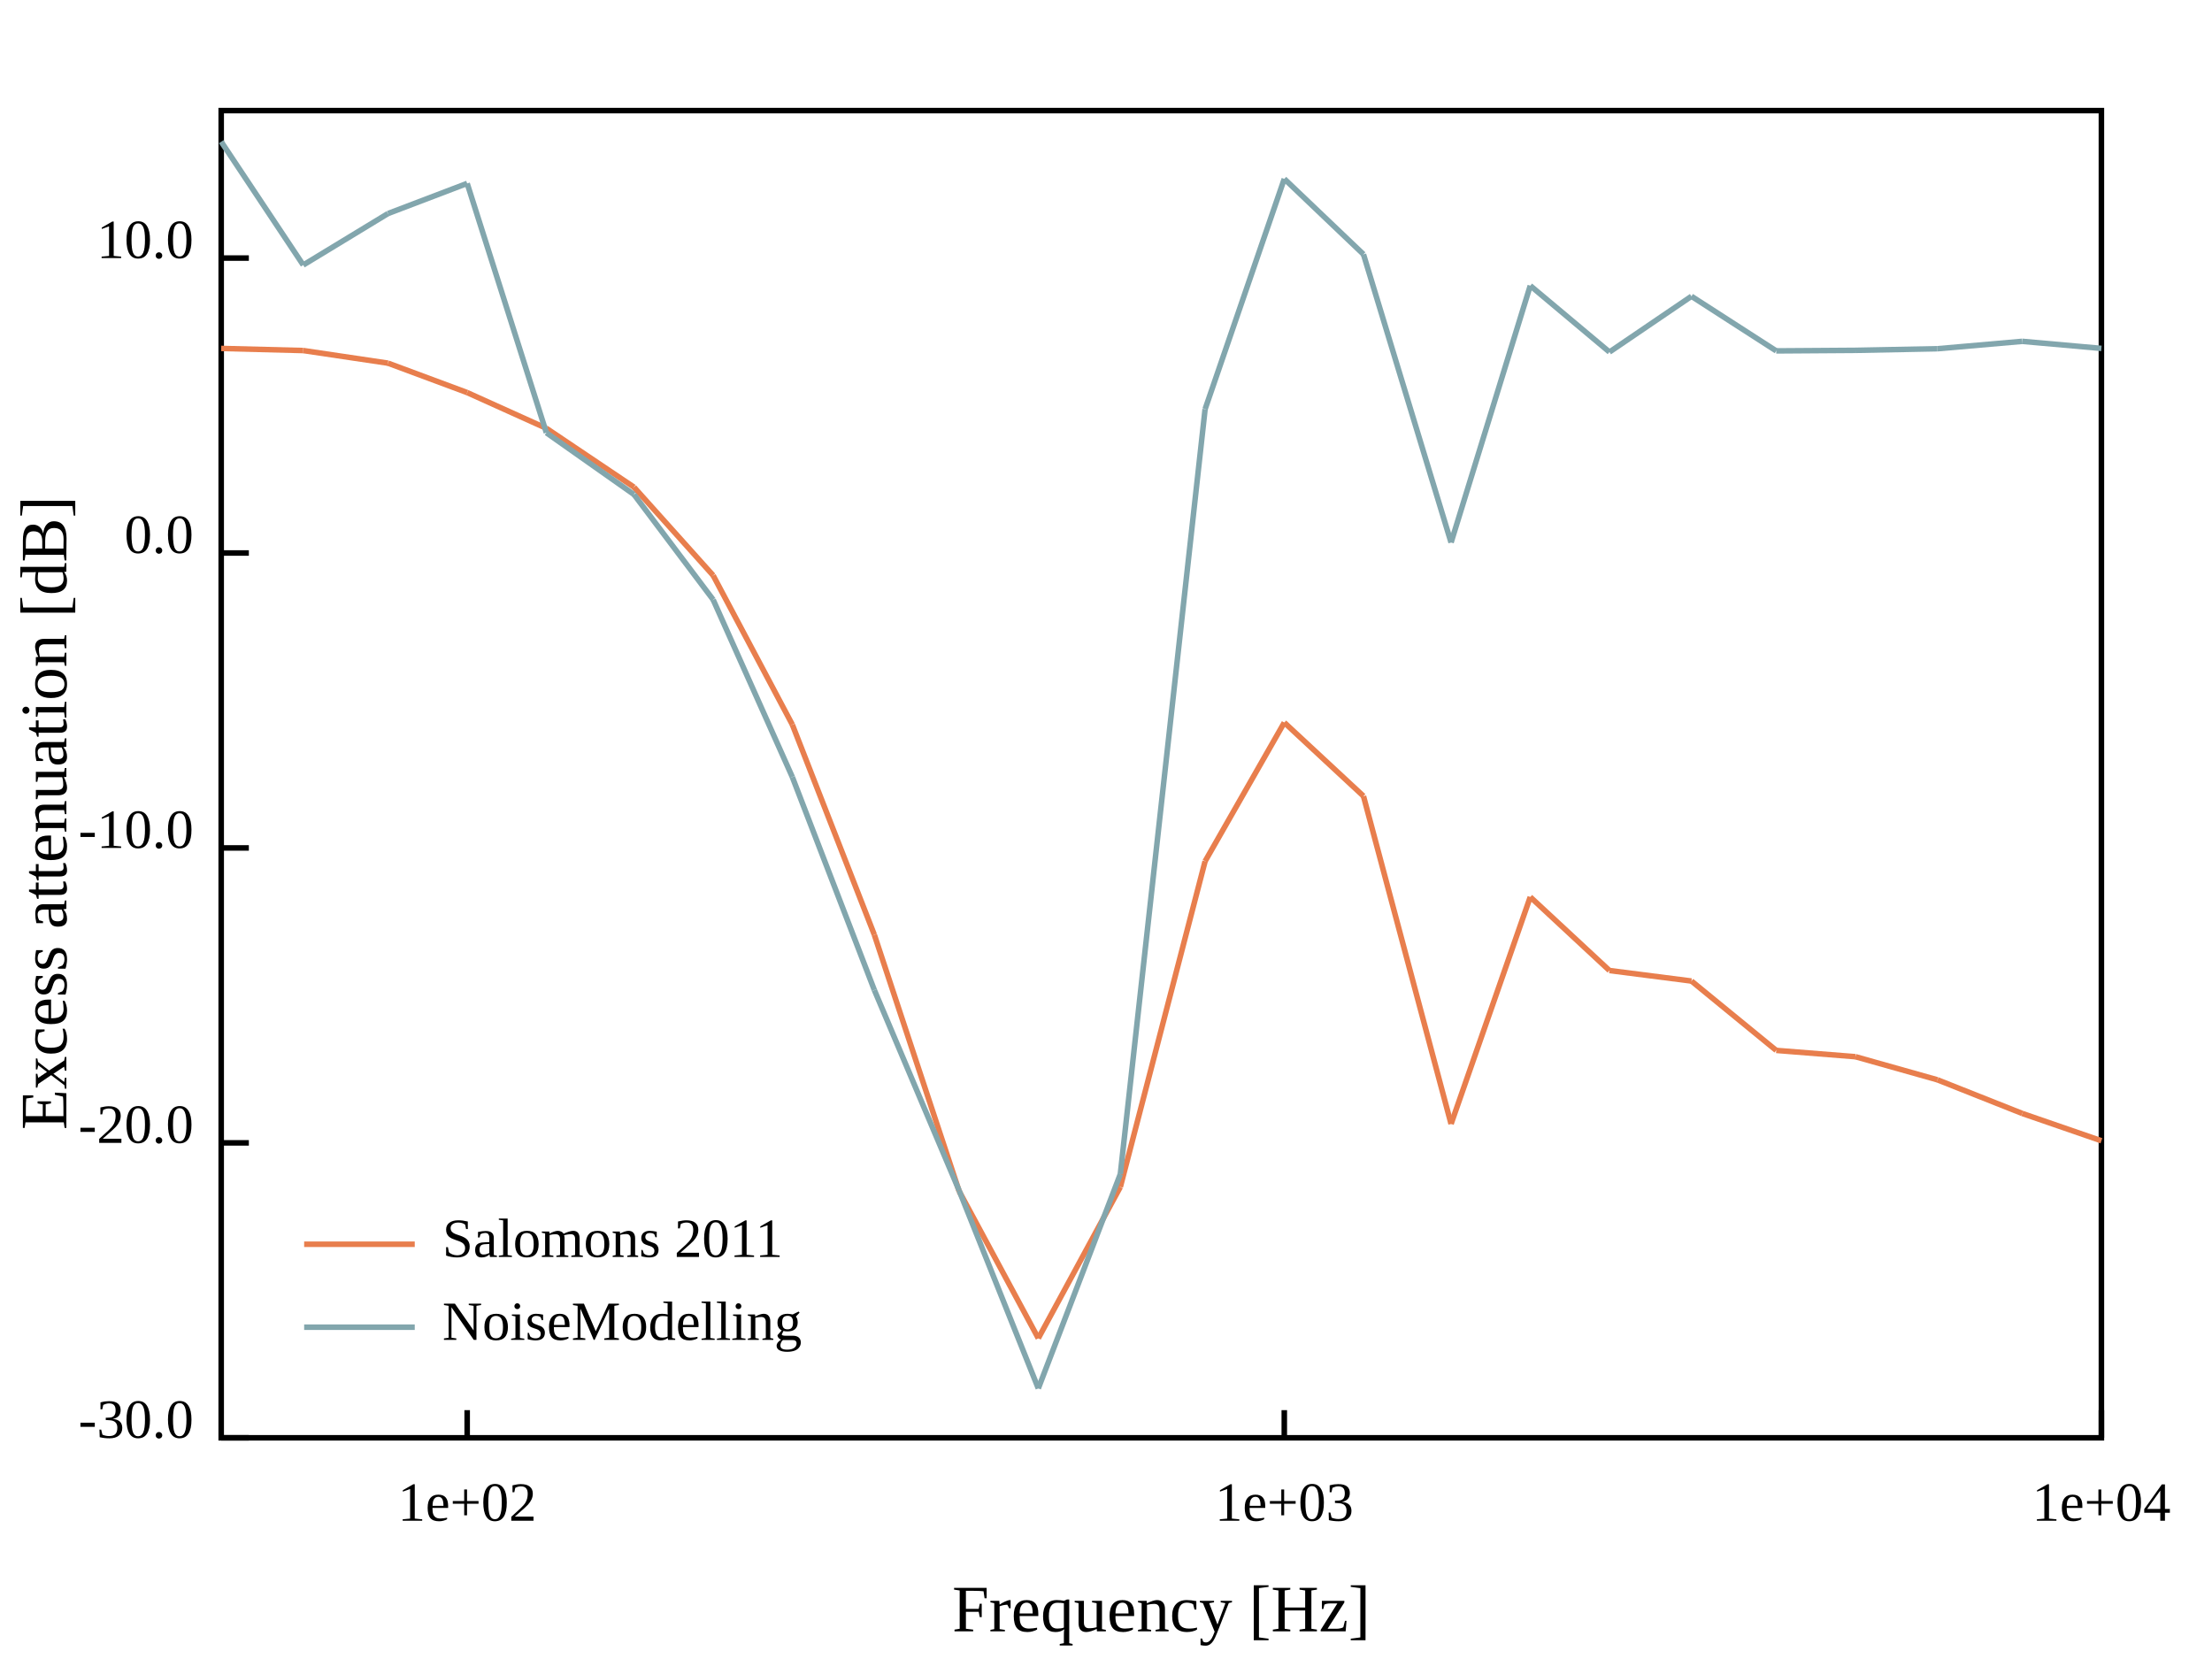
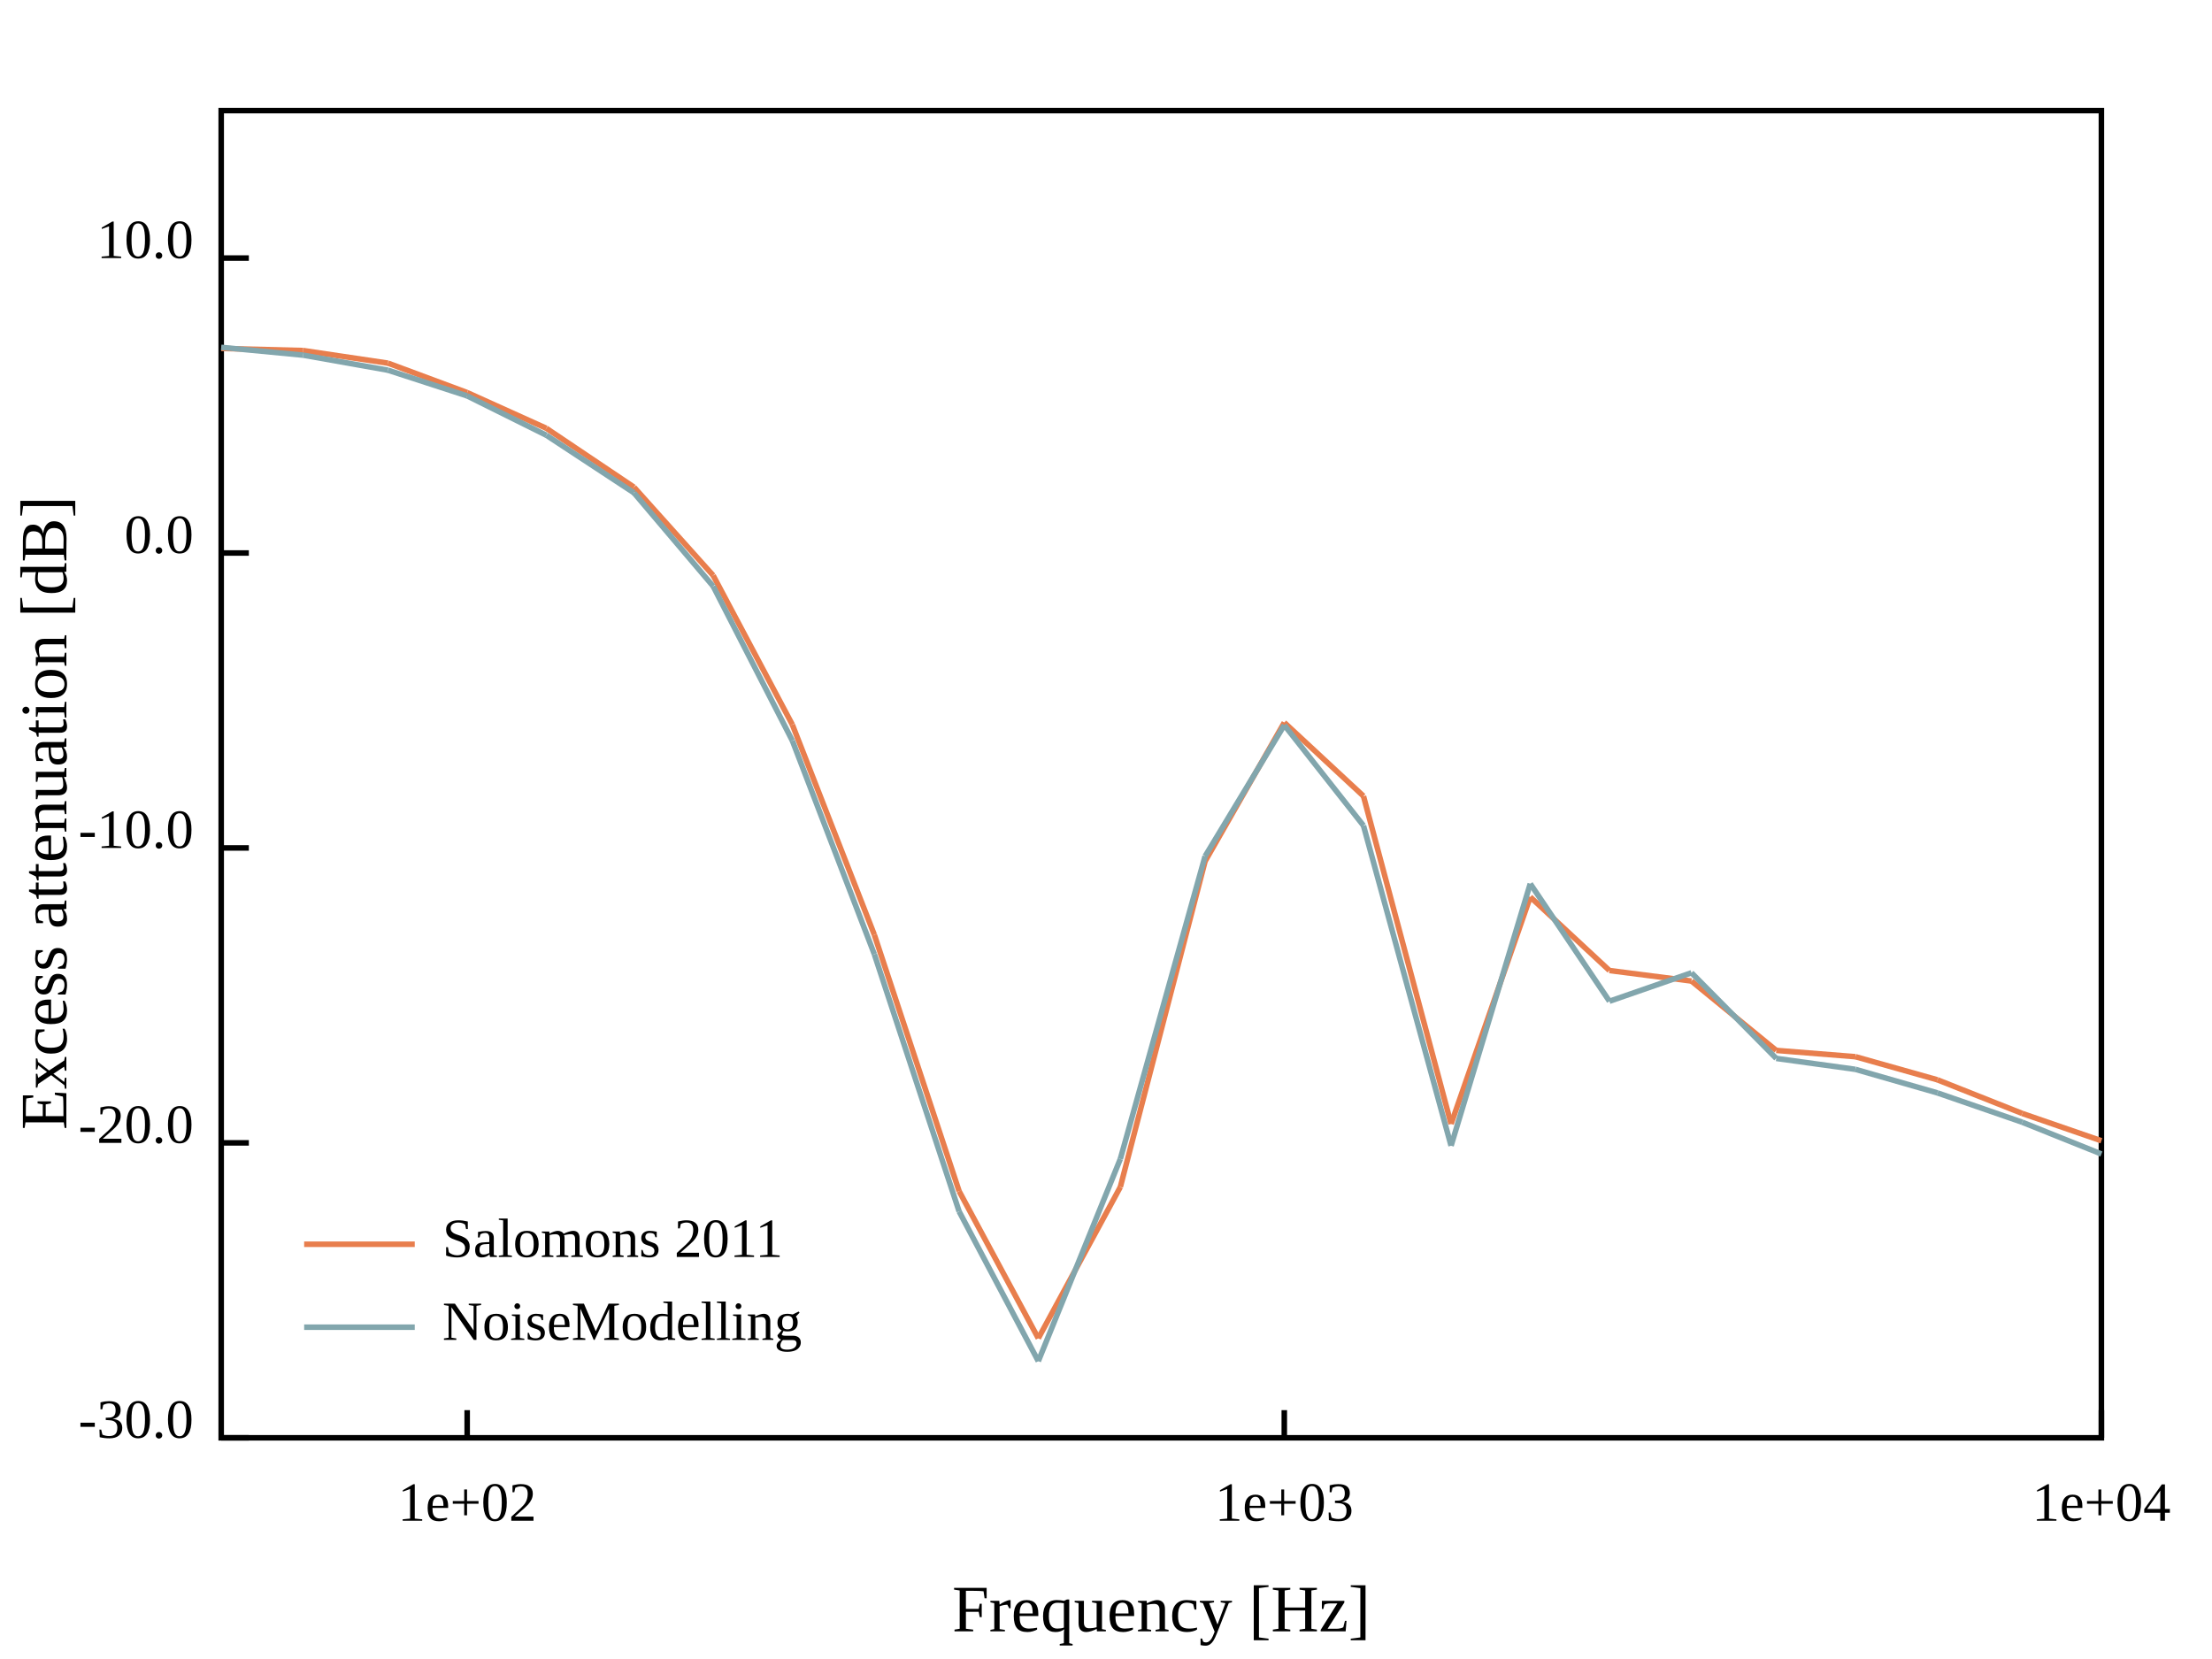
<svg xmlns="http://www.w3.org/2000/svg" height="300" width="400">
  <rect width="400" height="300" x="0" y="0" style="fill:white; stroke:none" />
  <rect width="340" height="240" x="40" y="20" style="fill:none; stroke-width:1;stroke:black" />
  <line x1="40" y1="260" x2="45" y2="260" style="fill:none; stroke-width:1; stroke:black" />
  <text x="35" y="260" text-anchor="end" style="stroke:none; fill:black; font-size:smaller">-30.0</text>
  <line x1="40" y1="206.667" x2="45" y2="206.667" style="fill:none; stroke-width:1; stroke:black" />
  <text x="35" y="206.667" text-anchor="end" style="stroke:none; fill:black; font-size:smaller">-20.0</text>
  <line x1="40" y1="153.333" x2="45" y2="153.333" style="fill:none; stroke-width:1; stroke:black" />
  <text x="35" y="153.333" text-anchor="end" style="stroke:none; fill:black; font-size:smaller">-10.0</text>
  <line x1="40" y1="100" x2="45" y2="100" style="fill:none; stroke-width:1; stroke:black" />
  <text x="35" y="100" text-anchor="end" style="stroke:none; fill:black; font-size:smaller">0.0</text>
  <line x1="40" y1="46.667" x2="45" y2="46.667" style="fill:none; stroke-width:1; stroke:black" />
  <text x="35" y="46.667" text-anchor="end" style="stroke:none; fill:black; font-size:smaller">10.0</text>
  <line x1="84.48" y1="260" x2="84.48" y2="255" style="fill:none; stroke-width:1; stroke:black" />
  <text x="84.48" y="275" text-anchor="middle" style="stroke:none; fill:black; font-size:smaller">1e+02</text>
  <line x1="232.24" y1="260" x2="232.24" y2="255" style="fill:none; stroke-width:1; stroke:black" />
  <text x="232.24" y="275" text-anchor="middle" style="stroke:none; fill:black; font-size:smaller">1e+03</text>
  <line x1="380" y1="260" x2="380" y2="255" style="fill:none; stroke-width:1; stroke:black" />
  <text x="380" y="275" text-anchor="middle" style="stroke:none; fill:black; font-size:smaller">1e+04</text>
  <line x1="40" y1="63.009" x2="54.831" y2="63.389" style="fill:none; stroke-width:1; stroke:rgb(232,126,77)" />
  <line x1="54.831" y1="63.389" x2="70.161" y2="65.669" style="fill:none; stroke-width:1; stroke:rgb(232,126,77)" />
  <line x1="70.161" y1="65.669" x2="84.48" y2="70.99" style="fill:none; stroke-width:1; stroke:rgb(232,126,77)" />
  <line x1="84.48" y1="70.99" x2="98.8" y2="77.451" style="fill:none; stroke-width:1; stroke:rgb(232,126,77)" />
  <line x1="98.8" y1="77.451" x2="114.641" y2="88.092" style="fill:none; stroke-width:1; stroke:rgb(232,126,77)" />
  <line x1="114.641" y1="88.092" x2="128.96" y2="104.054" style="fill:none; stroke-width:1; stroke:rgb(232,126,77)" />
  <line x1="128.96" y1="104.054" x2="143.28" y2="131.037" style="fill:none; stroke-width:1; stroke:rgb(232,126,77)" />
  <line x1="143.28" y1="131.037" x2="158.11" y2="169.042" style="fill:none; stroke-width:1; stroke:rgb(232,126,77)" />
  <line x1="158.11" y1="169.042" x2="173.441" y2="215.408" style="fill:none; stroke-width:1; stroke:rgb(232,126,77)" />
  <line x1="173.441" y1="215.408" x2="187.76" y2="242.011" style="fill:none; stroke-width:1; stroke:rgb(232,126,77)" />
  <line x1="187.76" y1="242.011" x2="202.591" y2="214.648" style="fill:none; stroke-width:1; stroke:rgb(232,126,77)" />
  <line x1="202.591" y1="214.648" x2="217.921" y2="155.74" style="fill:none; stroke-width:1; stroke:rgb(232,126,77)" />
  <line x1="217.921" y1="155.74" x2="232.24" y2="130.657" style="fill:none; stroke-width:1; stroke:rgb(232,126,77)" />
  <line x1="232.24" y1="130.657" x2="246.559" y2="143.959" style="fill:none; stroke-width:1; stroke:rgb(232,126,77)" />
  <line x1="246.559" y1="143.959" x2="262.401" y2="203.246" style="fill:none; stroke-width:1; stroke:rgb(232,126,77)" />
  <line x1="262.401" y1="203.246" x2="276.72" y2="162.201" style="fill:none; stroke-width:1; stroke:rgb(232,126,77)" />
  <line x1="276.72" y1="162.201" x2="291.04" y2="175.503" style="fill:none; stroke-width:1; stroke:rgb(232,126,77)" />
  <line x1="291.04" y1="175.503" x2="305.87" y2="177.403" style="fill:none; stroke-width:1; stroke:rgb(232,126,77)" />
  <line x1="305.87" y1="177.403" x2="321.2" y2="189.945" style="fill:none; stroke-width:1; stroke:rgb(232,126,77)" />
  <line x1="321.2" y1="189.945" x2="335.52" y2="191.085" style="fill:none; stroke-width:1; stroke:rgb(232,126,77)" />
  <line x1="335.52" y1="191.085" x2="350.351" y2="195.265" style="fill:none; stroke-width:1; stroke:rgb(232,126,77)" />
  <line x1="350.351" y1="195.265" x2="365.681" y2="201.346" style="fill:none; stroke-width:1; stroke:rgb(232,126,77)" />
  <line x1="365.681" y1="201.346" x2="380" y2="206.287" style="fill:none; stroke-width:1; stroke:rgb(232,126,77)" />
-   <line x1="40" y1="25.622" x2="54.831" y2="47.925" style="fill:none; stroke-width:1; stroke:rgb(130,166,173)" />
-   <line x1="54.831" y1="47.925" x2="70.161" y2="38.615" style="fill:none; stroke-width:1; stroke:rgb(130,166,173)" />
-   <line x1="70.161" y1="38.615" x2="84.48" y2="33.164" style="fill:none; stroke-width:1; stroke:rgb(130,166,173)" />
-   <line x1="84.48" y1="33.164" x2="98.8" y2="78.253" style="fill:none; stroke-width:1; stroke:rgb(130,166,173)" />
-   <line x1="98.8" y1="78.253" x2="114.641" y2="89.419" style="fill:none; stroke-width:1; stroke:rgb(130,166,173)" />
-   <line x1="114.641" y1="89.419" x2="128.96" y2="108.444" style="fill:none; stroke-width:1; stroke:rgb(130,166,173)" />
-   <line x1="128.96" y1="108.444" x2="143.28" y2="140.516" style="fill:none; stroke-width:1; stroke:rgb(130,166,173)" />
-   <line x1="143.28" y1="140.516" x2="158.11" y2="179.035" style="fill:none; stroke-width:1; stroke:rgb(130,166,173)" />
-   <line x1="158.11" y1="179.035" x2="173.441" y2="215.286" style="fill:none; stroke-width:1; stroke:rgb(130,166,173)" />
-   <line x1="173.441" y1="215.286" x2="187.76" y2="251.076" style="fill:none; stroke-width:1; stroke:rgb(130,166,173)" />
-   <line x1="187.76" y1="251.076" x2="202.591" y2="212.314" style="fill:none; stroke-width:1; stroke:rgb(130,166,173)" />
-   <line x1="202.591" y1="212.314" x2="217.921" y2="73.983" style="fill:none; stroke-width:1; stroke:rgb(130,166,173)" />
-   <line x1="217.921" y1="73.983" x2="232.24" y2="32.339" style="fill:none; stroke-width:1; stroke:rgb(130,166,173)" />
-   <line x1="232.24" y1="32.339" x2="246.559" y2="45.987" style="fill:none; stroke-width:1; stroke:rgb(130,166,173)" />
-   <line x1="246.559" y1="45.987" x2="262.401" y2="98.107" style="fill:none; stroke-width:1; stroke:rgb(130,166,173)" />
-   <line x1="262.401" y1="98.107" x2="276.72" y2="51.658" style="fill:none; stroke-width:1; stroke:rgb(130,166,173)" />
-   <line x1="276.72" y1="51.658" x2="291.04" y2="63.657" style="fill:none; stroke-width:1; stroke:rgb(130,166,173)" />
-   <line x1="291.04" y1="63.657" x2="305.87" y2="53.577" style="fill:none; stroke-width:1; stroke:rgb(130,166,173)" />
-   <line x1="305.87" y1="53.577" x2="321.2" y2="63.451" style="fill:none; stroke-width:1; stroke:rgb(130,166,173)" />
-   <line x1="321.2" y1="63.451" x2="335.52" y2="63.353" style="fill:none; stroke-width:1; stroke:rgb(130,166,173)" />
-   <line x1="335.52" y1="63.353" x2="350.351" y2="63.061" style="fill:none; stroke-width:1; stroke:rgb(130,166,173)" />
-   <line x1="350.351" y1="63.061" x2="365.681" y2="61.725" style="fill:none; stroke-width:1; stroke:rgb(130,166,173)" />
-   <line x1="365.681" y1="61.725" x2="380" y2="63.001" style="fill:none; stroke-width:1; stroke:rgb(130,166,173)" />
+   <line x1="40" y1="62.807" x2="54.831" y2="64.224" style="fill:none; stroke-width:1; stroke:rgb(130,166,173)" />
+   <line x1="54.831" y1="64.224" x2="70.161" y2="66.943" style="fill:none; stroke-width:1; stroke:rgb(130,166,173)" />
+   <line x1="70.161" y1="66.943" x2="84.48" y2="71.593" style="fill:none; stroke-width:1; stroke:rgb(130,166,173)" />
+   <line x1="84.48" y1="71.593" x2="98.8" y2="78.707" style="fill:none; stroke-width:1; stroke:rgb(130,166,173)" />
+   <line x1="98.8" y1="78.707" x2="114.641" y2="89.121" style="fill:none; stroke-width:1; stroke:rgb(130,166,173)" />
+   <line x1="114.641" y1="89.121" x2="128.96" y2="106.008" style="fill:none; stroke-width:1; stroke:rgb(130,166,173)" />
+   <line x1="128.96" y1="106.008" x2="143.28" y2="133.934" style="fill:none; stroke-width:1; stroke:rgb(130,166,173)" />
+   <line x1="143.28" y1="133.934" x2="158.11" y2="172.56" style="fill:none; stroke-width:1; stroke:rgb(130,166,173)" />
+   <line x1="158.11" y1="172.56" x2="173.441" y2="219.074" style="fill:none; stroke-width:1; stroke:rgb(130,166,173)" />
+   <line x1="173.441" y1="219.074" x2="187.76" y2="246.149" style="fill:none; stroke-width:1; stroke:rgb(130,166,173)" />
+   <line x1="187.76" y1="246.149" x2="202.591" y2="209.575" style="fill:none; stroke-width:1; stroke:rgb(130,166,173)" />
+   <line x1="202.591" y1="209.575" x2="217.921" y2="154.823" style="fill:none; stroke-width:1; stroke:rgb(130,166,173)" />
+   <line x1="217.921" y1="154.823" x2="232.24" y2="131.126" style="fill:none; stroke-width:1; stroke:rgb(130,166,173)" />
+   <line x1="232.24" y1="131.126" x2="246.559" y2="149.297" style="fill:none; stroke-width:1; stroke:rgb(130,166,173)" />
+   <line x1="246.559" y1="149.297" x2="262.401" y2="207.192" style="fill:none; stroke-width:1; stroke:rgb(130,166,173)" />
+   <line x1="262.401" y1="207.192" x2="276.72" y2="159.804" style="fill:none; stroke-width:1; stroke:rgb(130,166,173)" />
+   <line x1="276.72" y1="159.804" x2="291.04" y2="181.055" style="fill:none; stroke-width:1; stroke:rgb(130,166,173)" />
+   <line x1="291.04" y1="181.055" x2="305.87" y2="175.911" style="fill:none; stroke-width:1; stroke:rgb(130,166,173)" />
+   <line x1="305.87" y1="175.911" x2="321.2" y2="191.396" style="fill:none; stroke-width:1; stroke:rgb(130,166,173)" />
+   <line x1="321.2" y1="191.396" x2="335.52" y2="193.372" style="fill:none; stroke-width:1; stroke:rgb(130,166,173)" />
+   <line x1="335.52" y1="193.372" x2="350.351" y2="197.632" style="fill:none; stroke-width:1; stroke:rgb(130,166,173)" />
+   <line x1="350.351" y1="197.632" x2="365.681" y2="202.934" style="fill:none; stroke-width:1; stroke:rgb(130,166,173)" />
+   <line x1="365.681" y1="202.934" x2="380" y2="208.679" style="fill:none; stroke-width:1; stroke:rgb(130,166,173)" />
  <text x="210" y="295" text-anchor="middle" style="stroke:none; fill:black">Frequency [Hz]</text>
  <text x="5" y="140" transform="rotate(-90, 12, 140)" text-anchor="middle" style="stroke:none; fill:black">Excess attenuation [dB]</text>
  <line x1="55" y1="225" x2="75" y2="225" style="fill:none; stroke-width:1; stroke:rgb(232,126,77)" />
  <text x="80" y="225" dominant-baseline="middle" style="stroke:none; fill:black; font-size:smaller">Salomons 2011</text>
  <line x1="55" y1="240" x2="75" y2="240" style="fill:none; stroke-width:1; stroke:rgb(130,166,173)" />
  <text x="80" y="240" dominant-baseline="middle" style="stroke:none; fill:black; font-size:smaller">NoiseModelling</text>
</svg>
